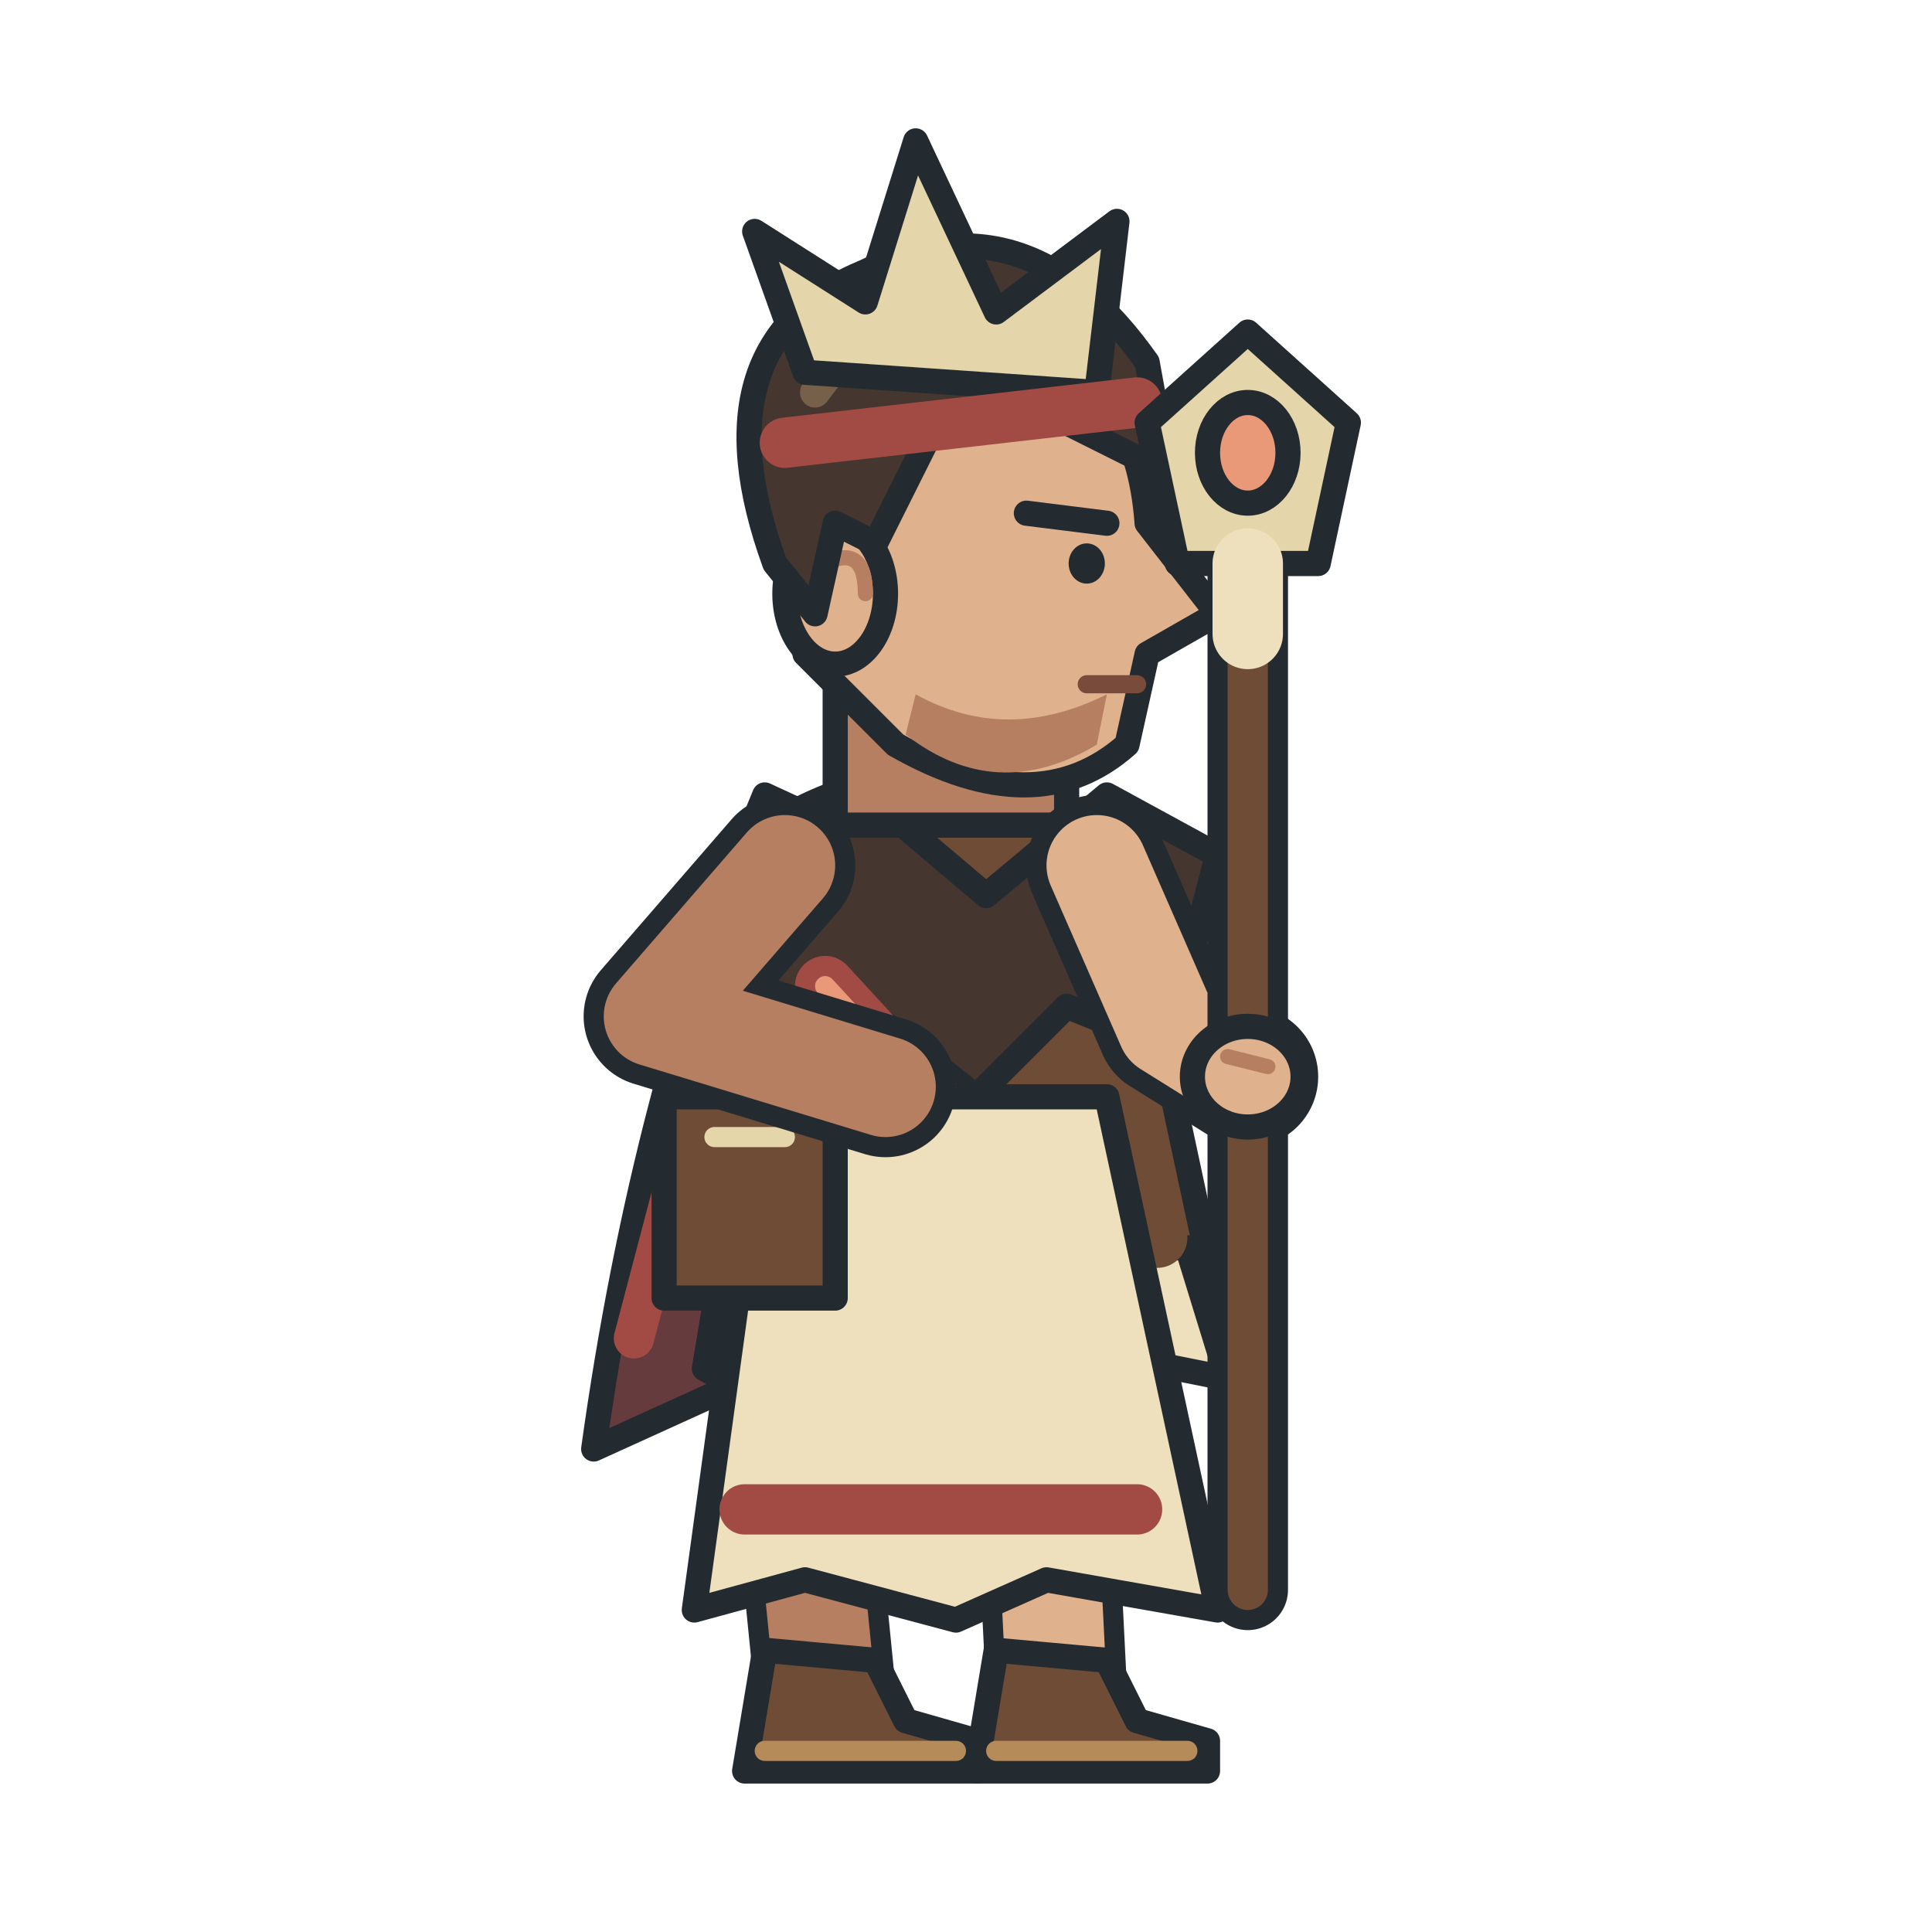
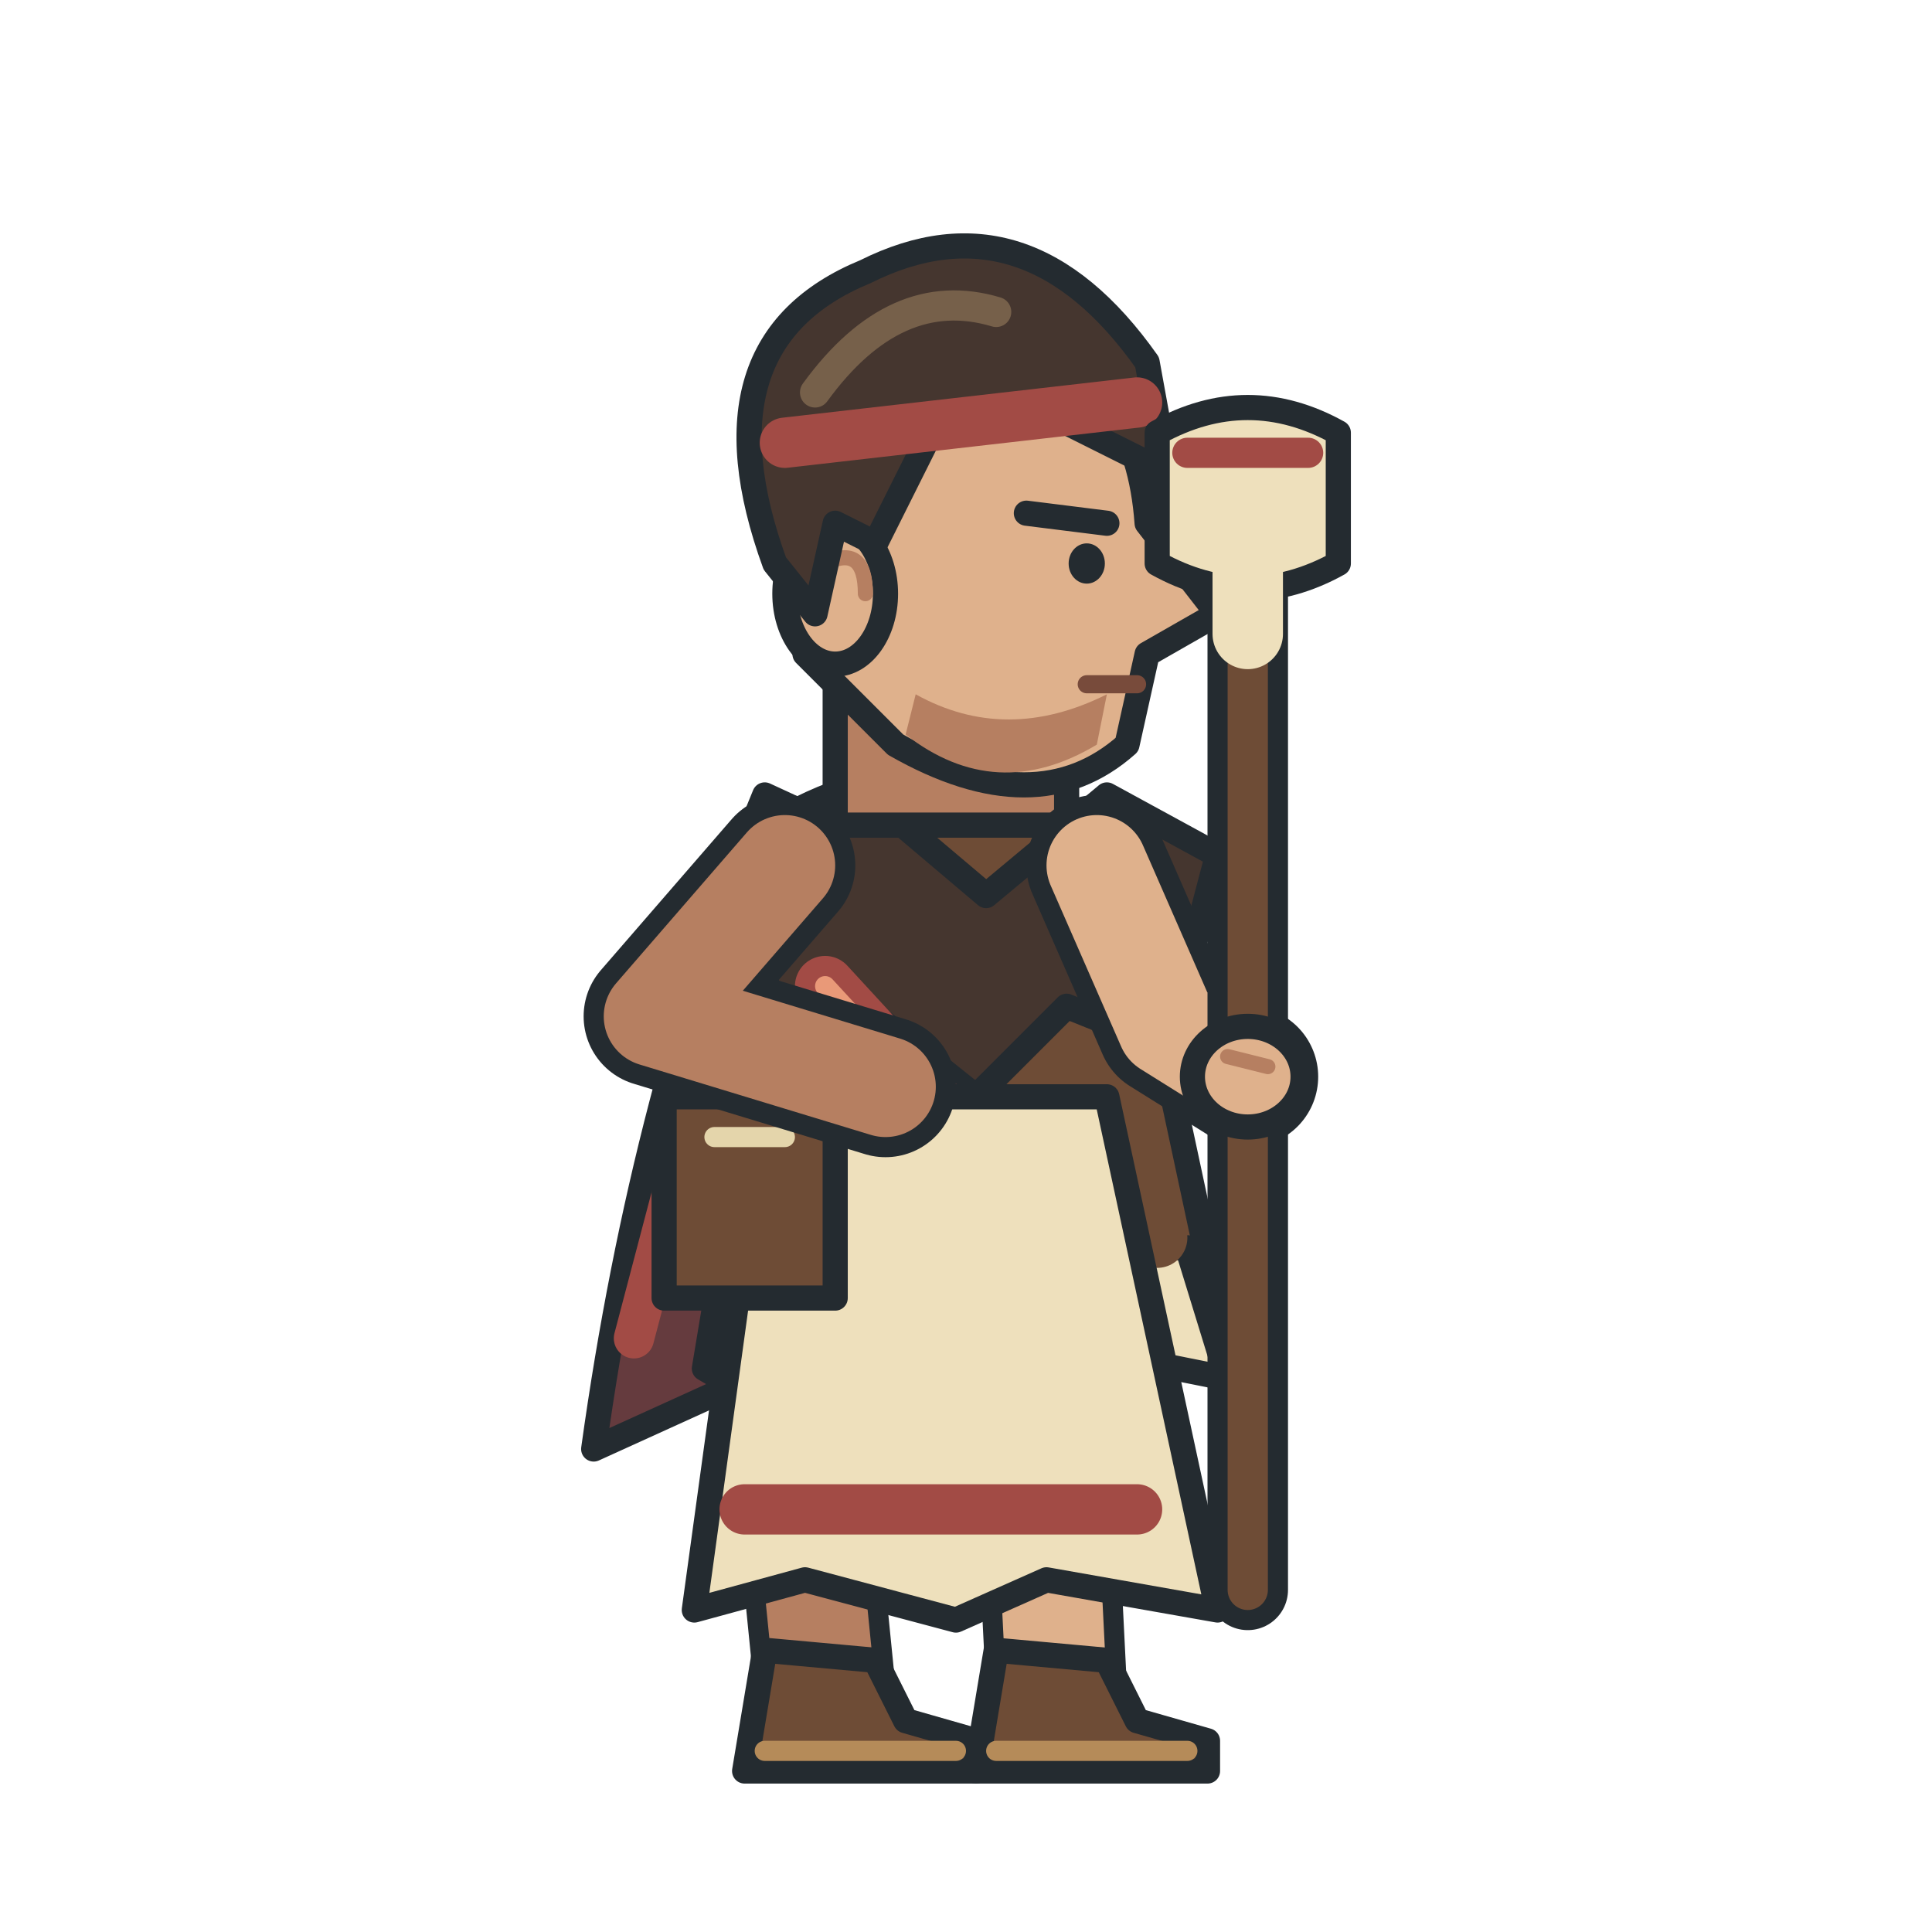
<svg xmlns="http://www.w3.org/2000/svg" width="192" height="192" viewBox="0 0 192 192">
  <path d="M85 123L80 148 82 168" fill="none" stroke="#242b30" stroke-width="14" stroke-linejoin="round" stroke-linecap="round" />
  <path d="M85 123L80 148 82 168" fill="none" stroke="#b67f61" stroke-width="10" stroke-linejoin="round" stroke-linecap="round" />
  <path d="M76 164l11 1 3 6 7 2v3H74z" fill="#6e4c36" stroke="#242b30" stroke-width="2.5" stroke-linejoin="round" stroke-linecap="round" />
  <path d="M76 174h19" fill="none" stroke="#b58b59" stroke-width="2" stroke-linejoin="round" stroke-linecap="round" />
  <path d="M102 123L104 148 105 168" fill="none" stroke="#242b30" stroke-width="14" stroke-linejoin="round" stroke-linecap="round" />
  <path d="M102 123L104 148 105 168" fill="none" stroke="#dfb18c" stroke-width="10" stroke-linejoin="round" stroke-linecap="round" />
  <path d="M99 164l11 1 3 6 7 2v3H97z" fill="#6e4c36" stroke="#242b30" stroke-width="2.5" stroke-linejoin="round" stroke-linecap="round" />
  <path d="M99 174h19" fill="none" stroke="#b58b59" stroke-width="2" stroke-linejoin="round" stroke-linecap="round" />
  <g transform="translate(0 0)">
    <path d="M76 79q-12 29-17 65l22-10 8-49z" fill="#653b3e" stroke="#242b30" stroke-width="2.5" stroke-linejoin="round" stroke-linecap="round" />
    <path d="M73 95l-10 38" fill="none" stroke="#a24b45" stroke-width="4" stroke-linejoin="round" stroke-linecap="round" />
    <path d="M75 83q18-12 36 0l9 42q-25 13-43 0z" fill="#6e4c36" stroke="#242b30" stroke-width="2.5" stroke-linejoin="round" stroke-linecap="round" />
    <path d="M75 84l10-6 13 11 12-10 11 6-5 19-10-4-9 9-10-8-10 6z" fill="#45362f" stroke="#242b30" stroke-width="2.5" stroke-linejoin="round" stroke-linecap="round" />
    <path d="M82 98l23 25" fill="none" stroke="#a24b45" stroke-width="6" stroke-linejoin="round" stroke-linecap="round" />
    <path d="M82 98l23 25" fill="none" stroke="#e99978" stroke-width="2" stroke-linejoin="round" stroke-linecap="round" />
    <path d="M72 124h46l4 13-10-2-6 7-12-5-12 6-12-7z" fill="#eee0bc" stroke="#242b30" stroke-width="2.5" stroke-linejoin="round" stroke-linecap="round" />
    <path d="M75 123h40" fill="none" stroke="#6e4c36" stroke-width="6" stroke-linejoin="round" stroke-linecap="round" />
    <path d="M91 120h9v8h-9z" fill="#c5974c" stroke="#242b30" stroke-width="2.5" stroke-linejoin="round" stroke-linecap="round" />
    <path d="M76 109h34l11 51-17-3-9 4-15-4-11 3z" fill="#eee0bc" stroke="#242b30" stroke-width="2.5" stroke-linejoin="round" stroke-linecap="round" />
    <path d="M74 150h39" fill="none" stroke="#a24b45" stroke-width="5" stroke-linejoin="round" stroke-linecap="round" />
    <path d="M66 109h17v20H66z" fill="#6e4c36" stroke="#242b30" stroke-width="2.5" stroke-linejoin="round" stroke-linecap="round" />
    <path d="M71 113h7" fill="none" stroke="#e4d5ab" stroke-width="2" stroke-linejoin="round" stroke-linecap="round" />
    <path d="M83 68v14h23V65" fill="#b67f61" stroke="#242b30" stroke-width="2.5" stroke-linejoin="round" stroke-linecap="round" />
    <path d="M79 43Q86 31 102 35Q113 38 114 52l7 9-7 4-2 9q-9 8-23 0l-9-9z" fill="#dfb18c" stroke="#242b30" stroke-width="2.5" stroke-linejoin="round" stroke-linecap="round" />
    <path d="M91 69q9 5 19 0l-1 5q-10 6-19-1z" fill="#b67f61" stroke="none" stroke-width="2.5" stroke-linejoin="round" stroke-linecap="round" />
    <ellipse cx="83" cy="59" rx="5" ry="7" fill="#dfb18c" stroke="#242b30" stroke-width="2.5" />
    <path d="M82 56q4-2 4 3" fill="none" stroke="#b67f61" stroke-width="1.5" stroke-linejoin="round" stroke-linecap="round" />
    <path d="M102 51l8 1" fill="none" stroke="#242b30" stroke-width="2.5" stroke-linejoin="round" stroke-linecap="round" />
    <ellipse cx="108" cy="56" rx="1.8" ry="2" fill="#242b30" stroke="none" stroke-width="2.5" />
    <path d="M108 68h5" fill="none" stroke="#784b3b" stroke-width="1.8" stroke-linejoin="round" stroke-linecap="round" />
    <path d="M77 56q-8-22 9-29 16-8 28 9l2 11-14-7-9 2-6 12-4-2-2 9z" fill="#45362f" stroke="#242b30" stroke-width="2.5" stroke-linejoin="round" stroke-linecap="round" />
    <path d="M81 39q8-11 18-8" fill="none" stroke="#76604a" stroke-width="3" stroke-linejoin="round" stroke-linecap="round" />
-     <path d="M80 37l-5-14 11 7 5-16 8 17 12-9-2 17z" fill="#e4d5ab" stroke="#242b30" stroke-width="2.5" stroke-linejoin="round" stroke-linecap="round" />
    <path d="M78 44l35-4" fill="none" stroke="#a24b45" stroke-width="5" stroke-linejoin="round" stroke-linecap="round" />
  </g>
  <path d="M78 86L65 101 88 108" fill="none" stroke="#242b30" stroke-width="14" stroke-linejoin="round" stroke-linecap="round" />
  <path d="M78 86L65 101 88 108" fill="none" stroke="#b67f61" stroke-width="10" stroke-linejoin="round" stroke-linecap="round" />
  <path d="M109 86L116 102 124 107" fill="none" stroke="#242b30" stroke-width="14" stroke-linejoin="round" stroke-linecap="round" />
  <path d="M109 86L116 102 124 107" fill="none" stroke="#dfb18c" stroke-width="10" stroke-linejoin="round" stroke-linecap="round" />
  <g transform="translate(124 107)">
    <g transform="rotate(0)">
-       <g opacity="0">
-         <ellipse cx="0" cy="-62" rx="12" ry="12" fill="#a1e5ba" stroke="none" stroke-width="2.5" />
-         <ellipse cx="0" cy="-62" rx="8" ry="8" fill="none" stroke="#e5ffe4" stroke-width="2" />
-       </g>
      <path d="M0 51V-53" fill="none" stroke="#242b30" stroke-width="8" stroke-linejoin="round" stroke-linecap="round" />
      <path d="M0 51V-53" fill="none" stroke="#6e4c36" stroke-width="4" stroke-linejoin="round" stroke-linecap="round" />
-       <path d="M-10-65l10-9 10 9-3 14H-7z" fill="#e4d5ab" stroke="#242b30" stroke-width="2.5" stroke-linejoin="round" stroke-linecap="round" />
-       <ellipse cx="0" cy="-62" rx="4" ry="5" fill="#e99978" stroke="#242b30" stroke-width="2.5" />
+       <path d="M-9-64q9-5 18 0v13q-9 5-18 0z" fill="#eee0bc" stroke="#242b30" stroke-width="2.5" stroke-linejoin="round" stroke-linecap="round" />
+       <path d="M-6-62h12" fill="none" stroke="#a24b45" stroke-width="3" stroke-linejoin="round" stroke-linecap="round" />
      <path d="M0-51v7" fill="none" stroke="#eee0bc" stroke-width="7" stroke-linejoin="round" stroke-linecap="round" />
    </g>
  </g>
  <ellipse cx="124" cy="107" rx="5.5" ry="5" fill="#dfb18c" stroke="#242b30" stroke-width="2.5" />
  <path d="M122 105l4 1" fill="none" stroke="#b67f61" stroke-width="1.5" stroke-linejoin="round" stroke-linecap="round" />
</svg>
